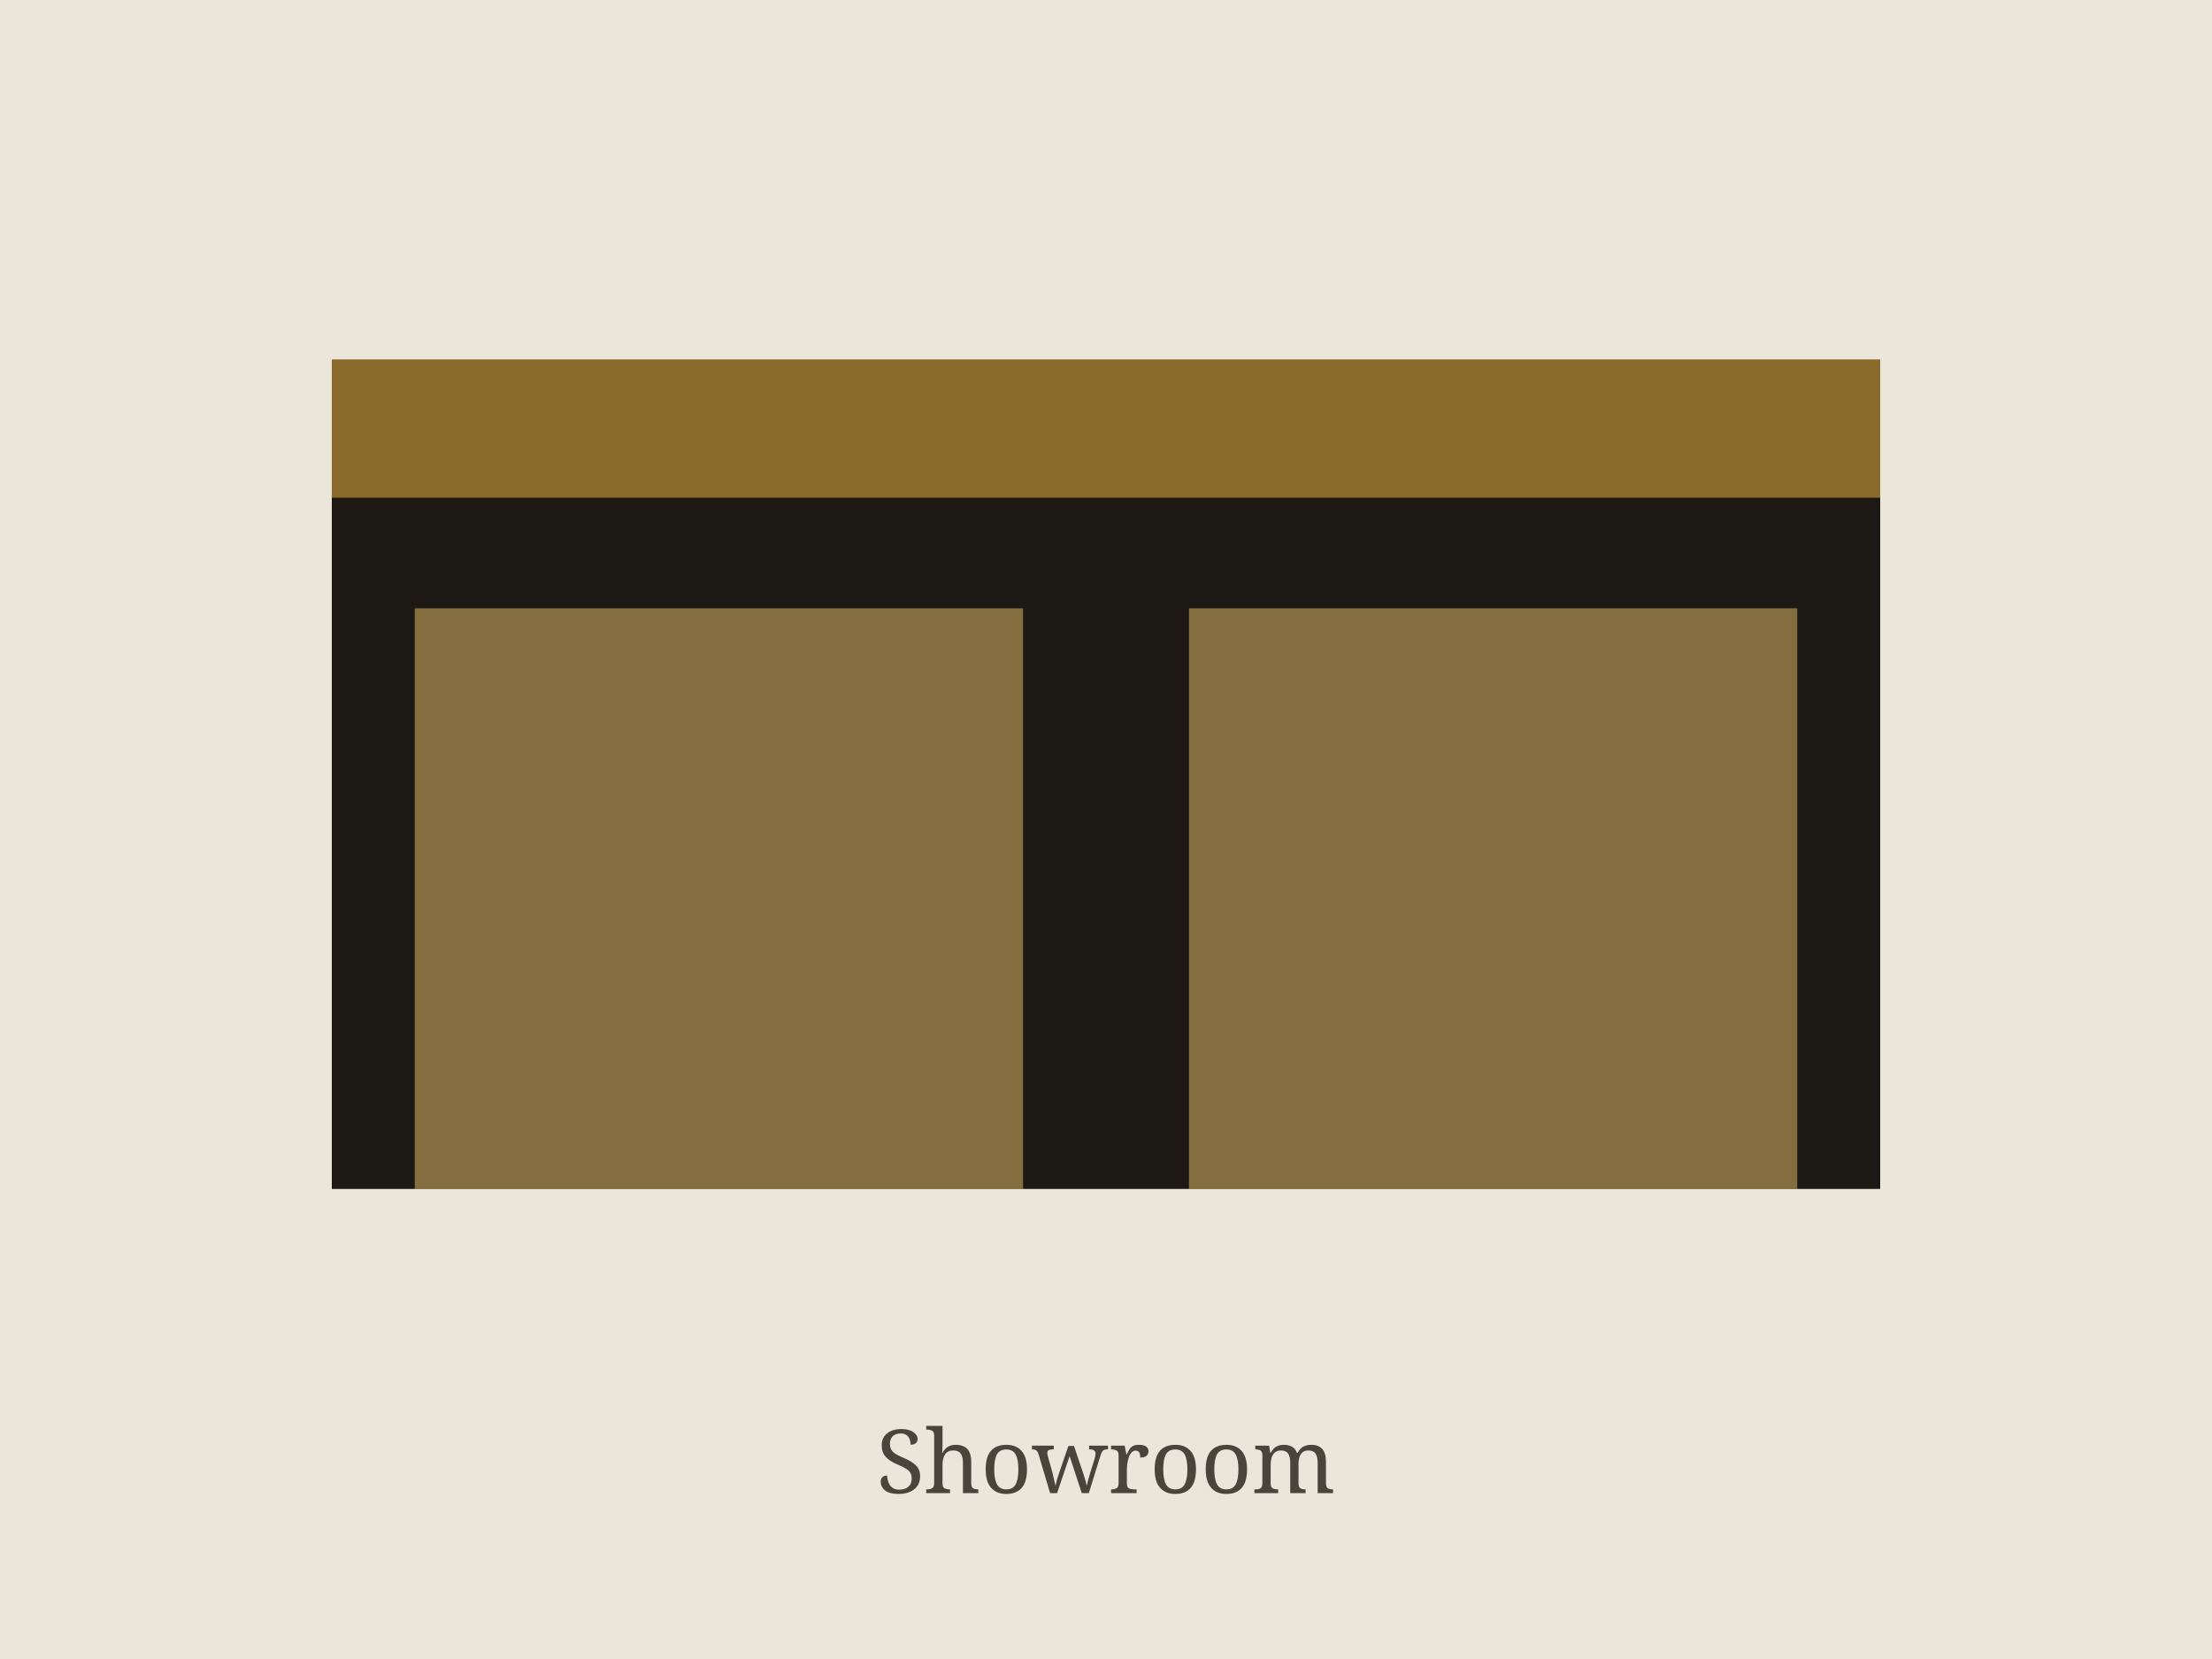
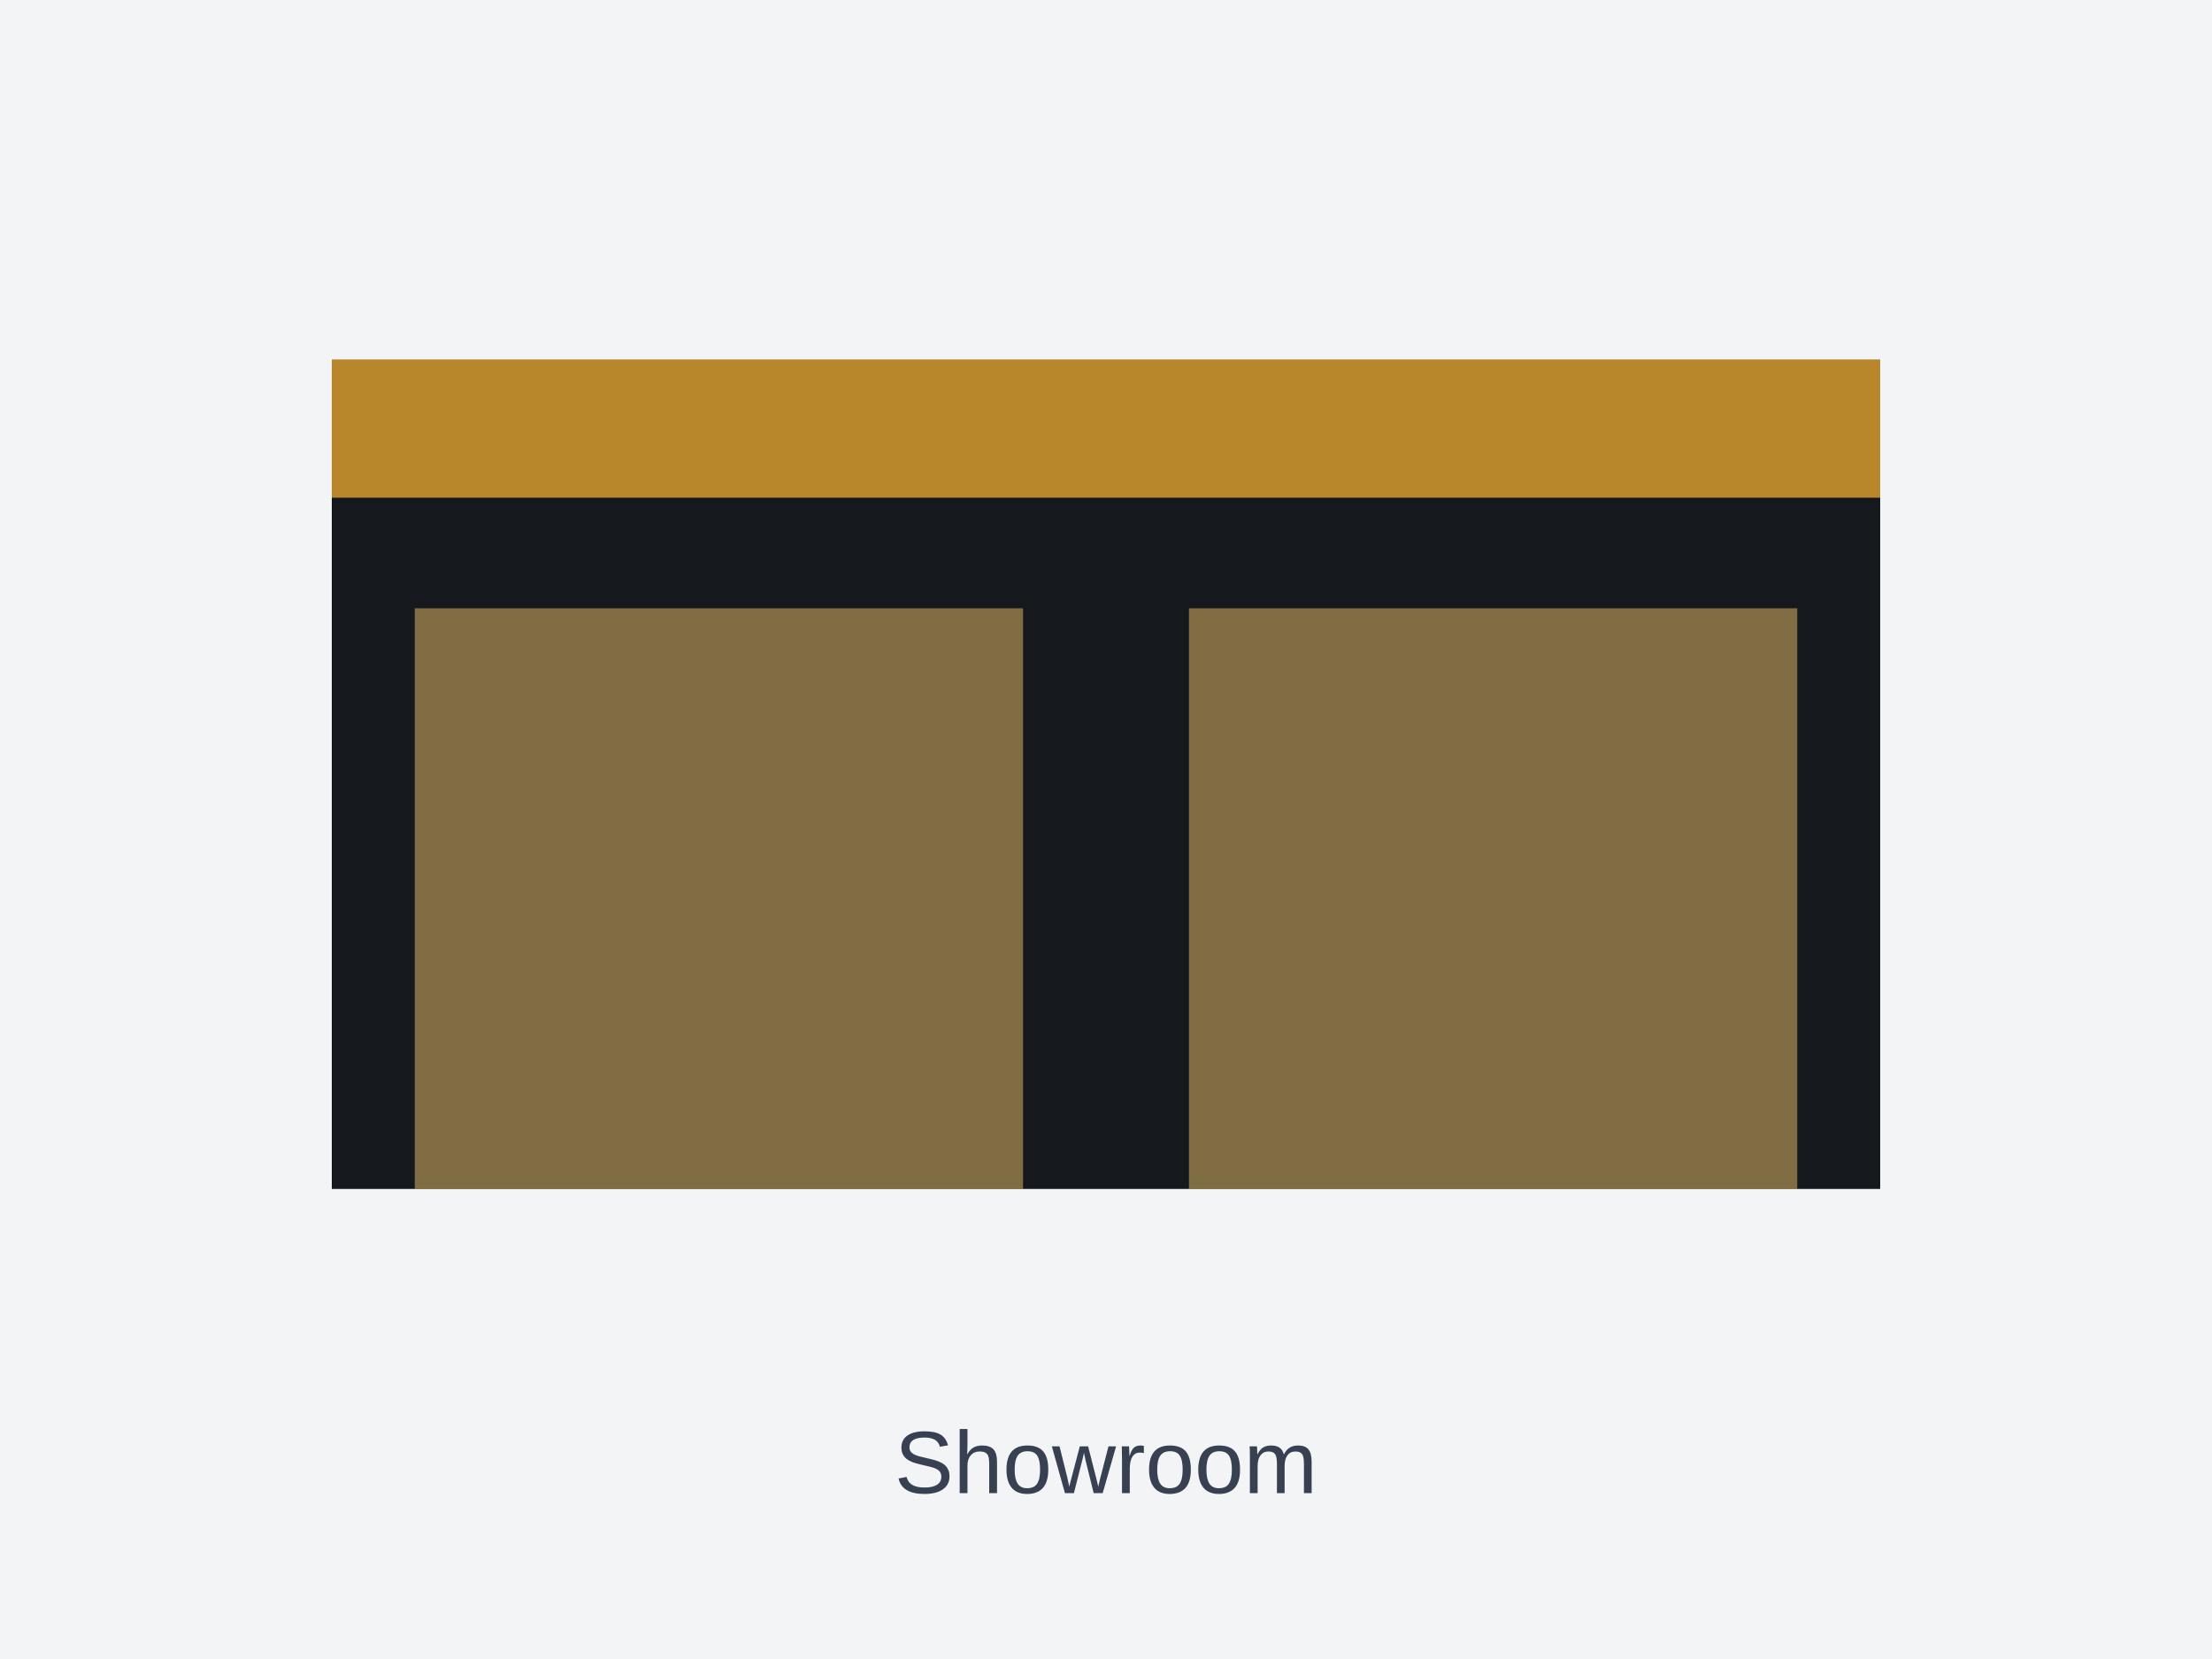
<svg xmlns="http://www.w3.org/2000/svg" viewBox="0 0 800 600" width="800" height="600">
-   <rect width="800" height="600" fill="#ebe6da" />
-   <rect x="120" y="170" width="560" height="260" fill="#1c1915" />
+   <rect width="800" height="600" fill="#f3f4f6" />
+   <rect x="120" y="170" width="560" height="260" fill="#15181d" />
  <rect x="150" y="220" width="220" height="210" fill="#c9a55c" opacity=".6" />
  <rect x="430" y="220" width="220" height="210" fill="#c9a55c" opacity=".6" />
-   <rect x="120" y="130" width="560" height="50" fill="#8a6a2b" />
-   <text x="400" y="540" text-anchor="middle" font-family="Georgia,serif" font-size="32" fill="#4a443b">Showroom</text>
+   <rect x="120" y="130" width="560" height="50" fill="#b8862b" />
+   <text x="400" y="540" text-anchor="middle" font-family="Arial,sans-serif" font-size="32" fill="#374151">Showroom</text>
</svg>
